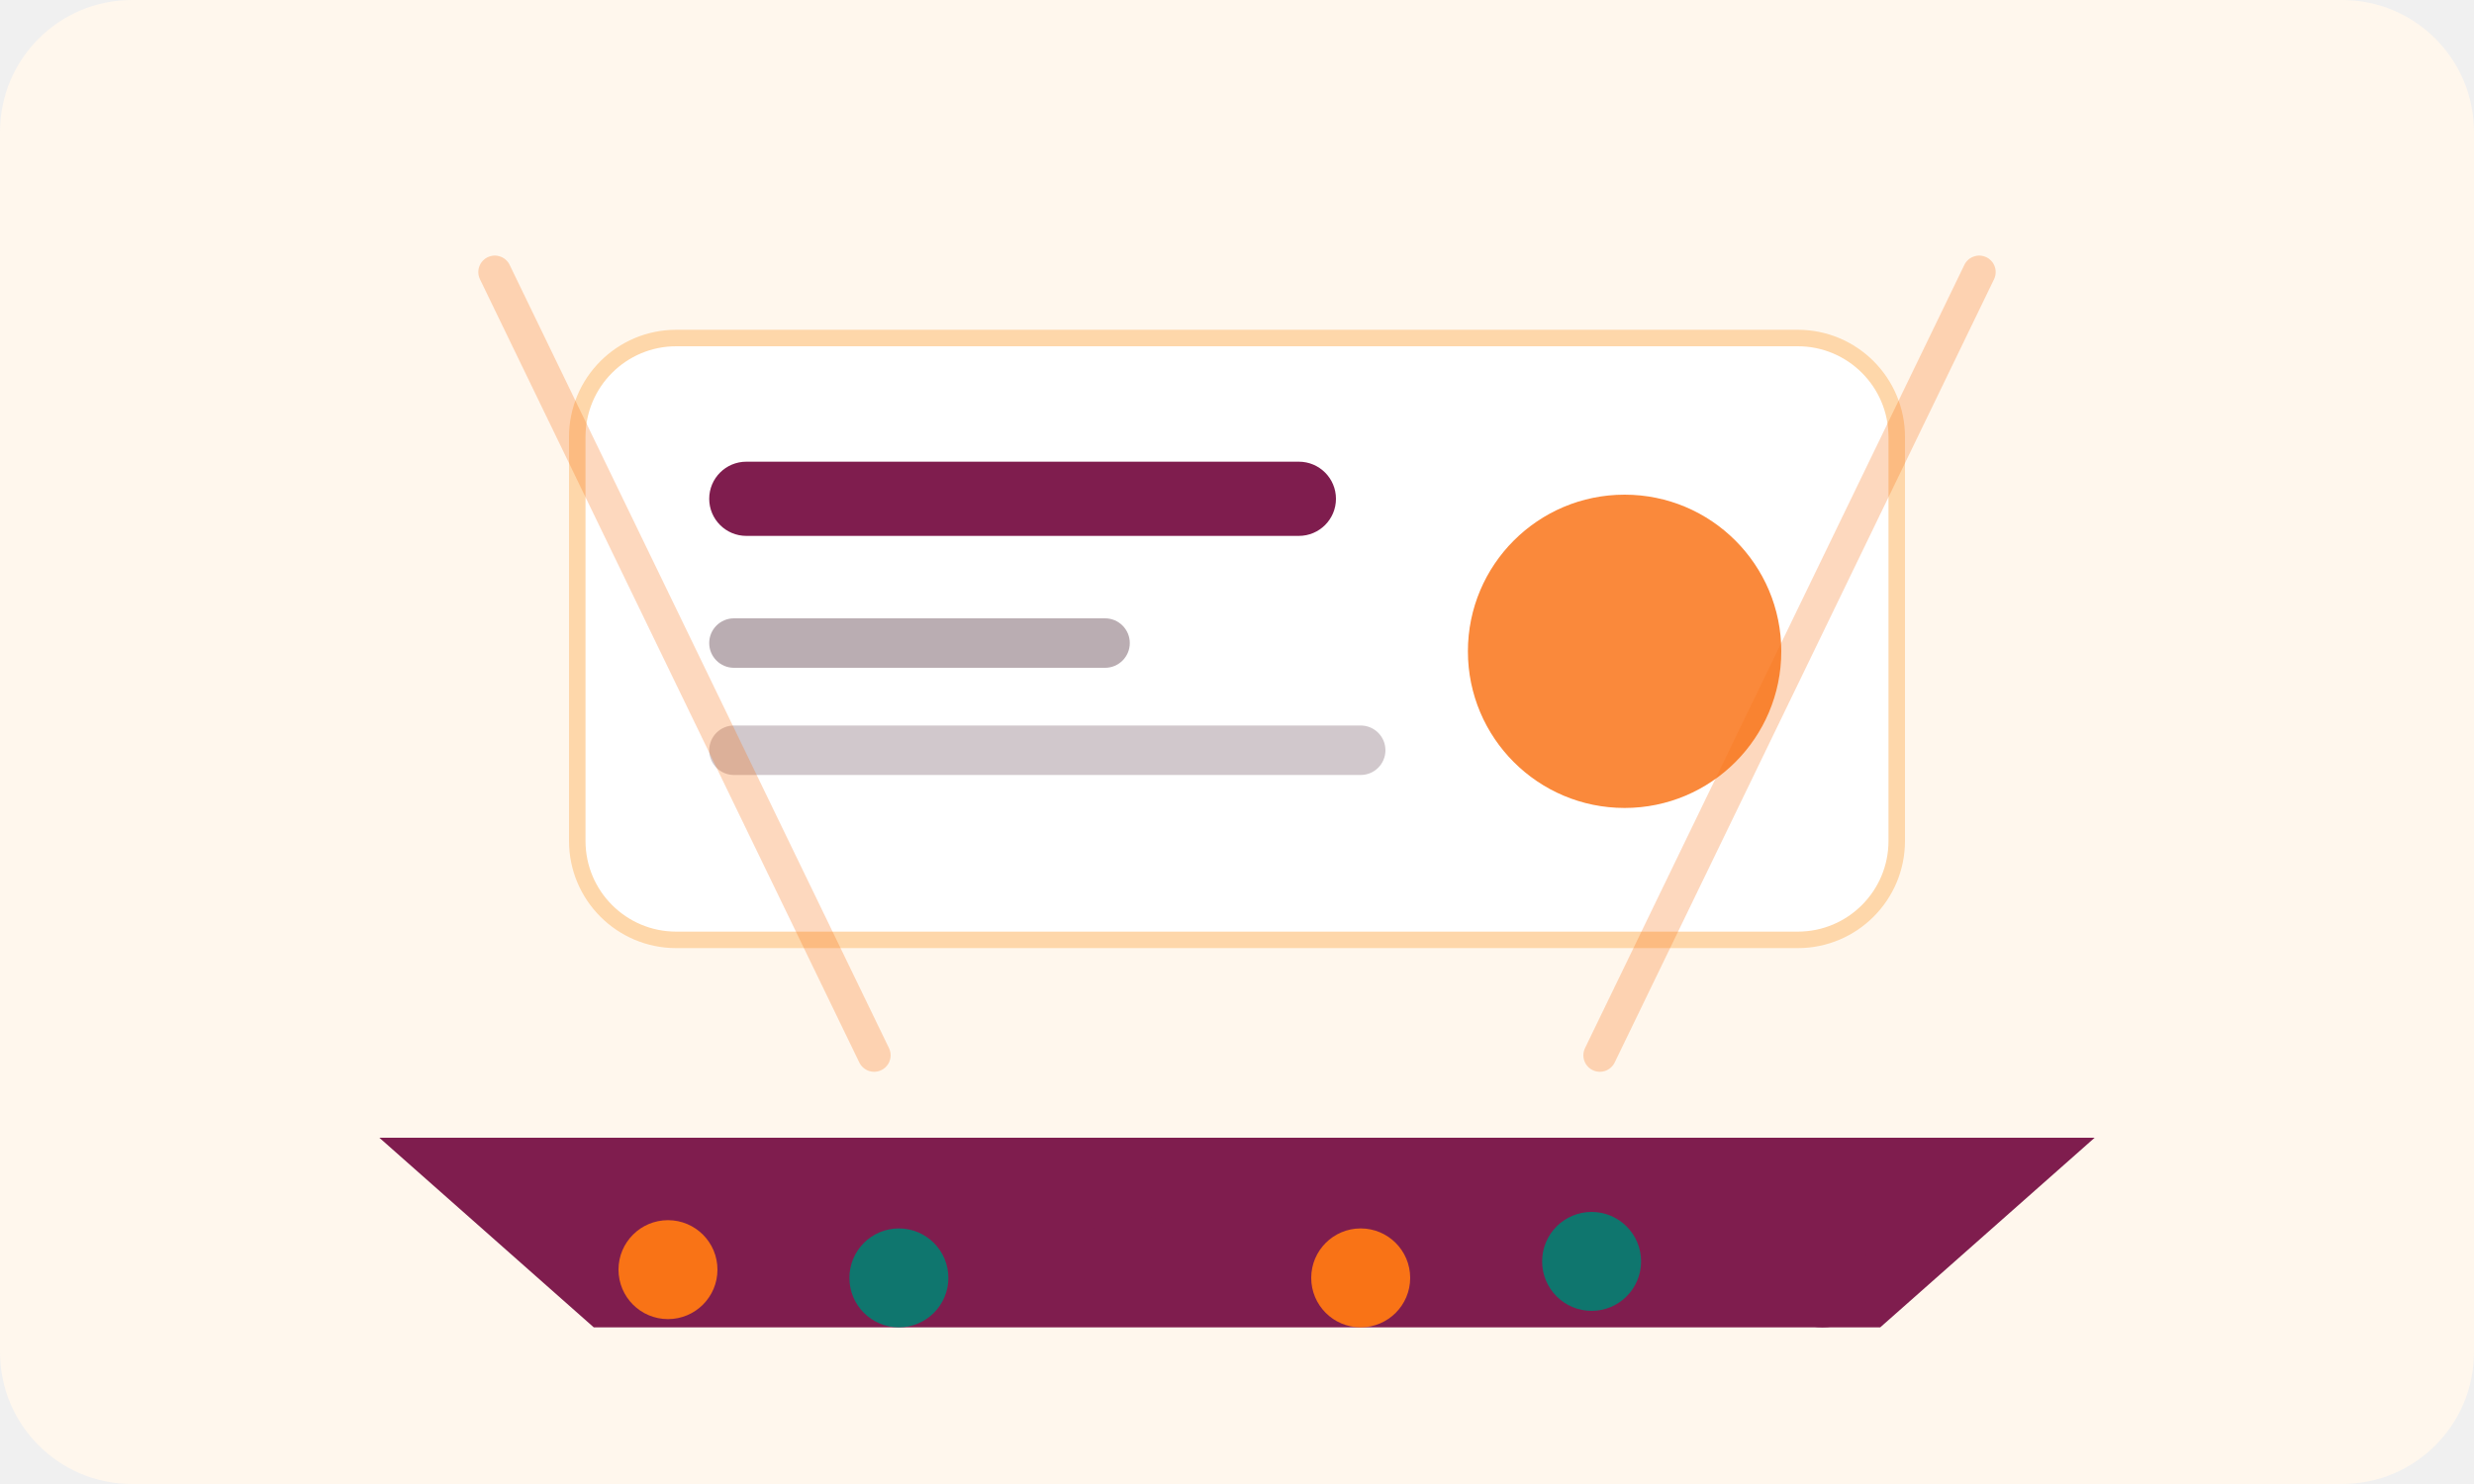
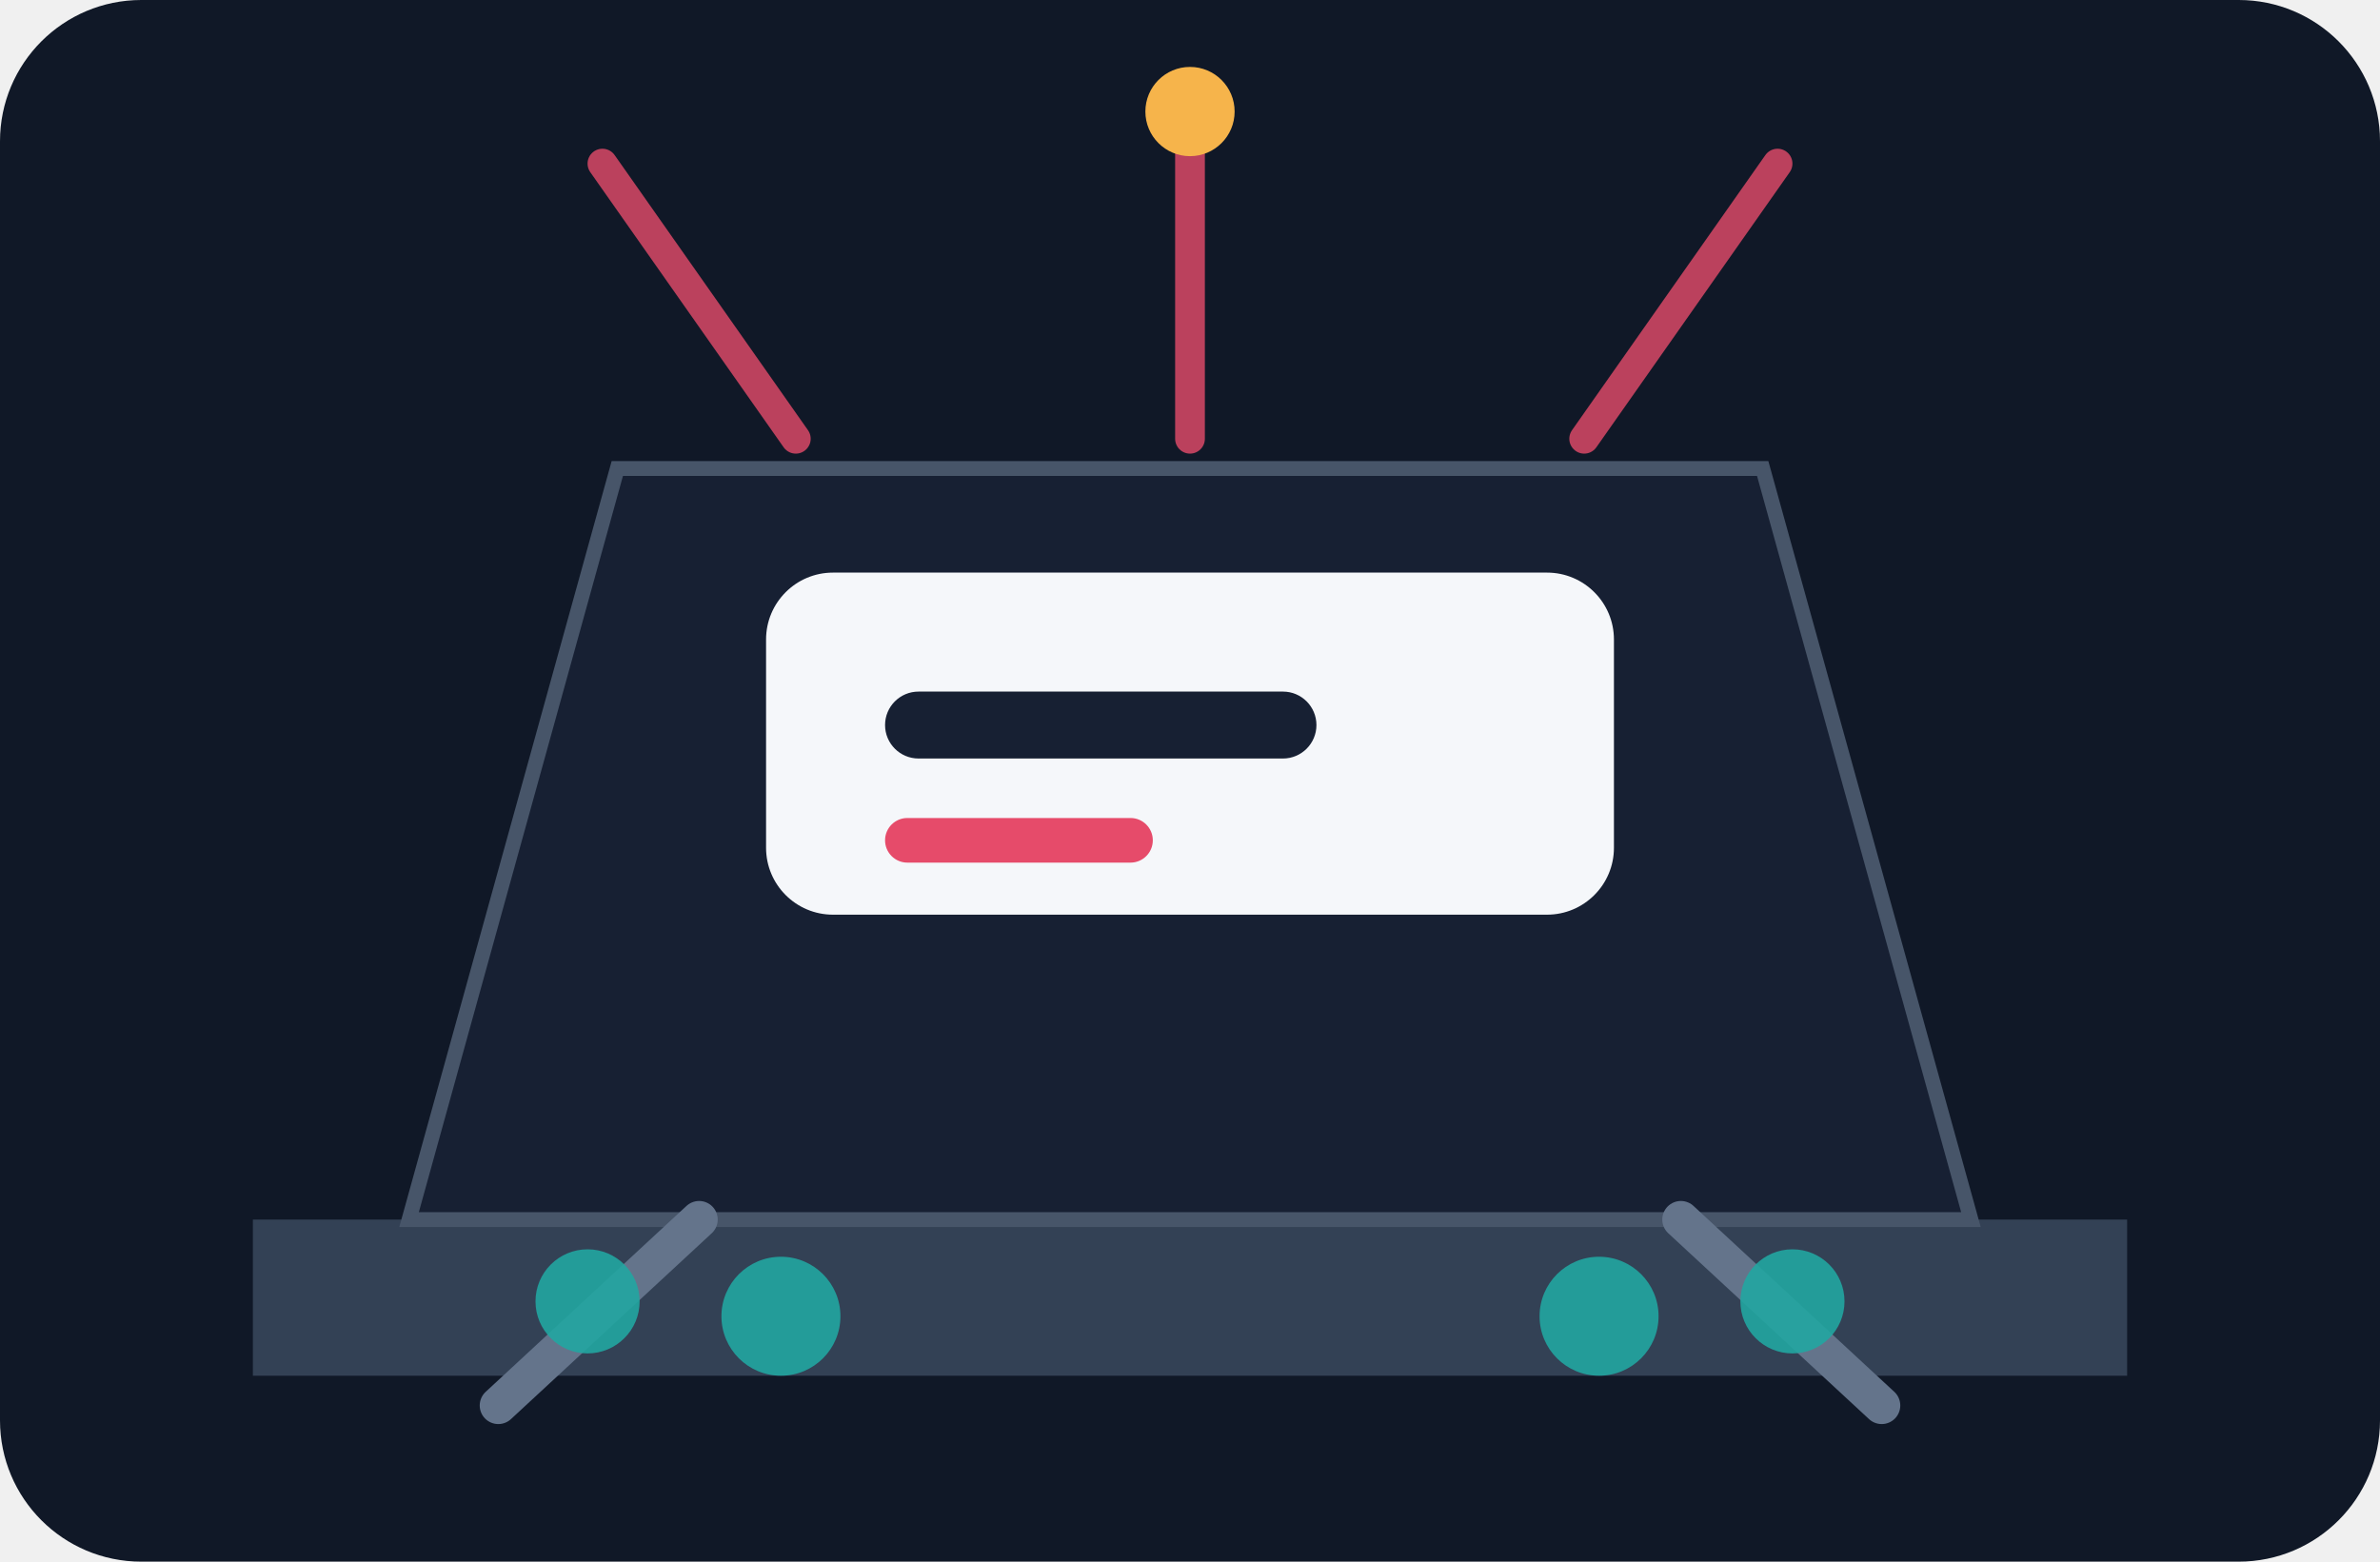
- <svg xmlns="http://www.w3.org/2000/svg" width="600" height="360" viewBox="0 0 600 360" role="img" aria-label="brand event scene">
-   <rect width="600" height="360" rx="32" fill="#fff7ed" />
-   <path d="M92 276h416l-52 46H144z" fill="#7f1d4e" />
-   <rect x="140" y="82" width="320" height="146" rx="24" fill="#ffffff" stroke="#fed7aa" stroke-width="4" />
-   <rect x="172" y="112" width="152" height="18" rx="9" fill="#7f1d4e" />
-   <rect x="172" y="150" width="102" height="12" rx="6" fill="#5a3b48" opacity=".42" />
-   <rect x="172" y="176" width="164" height="12" rx="6" fill="#5a3b48" opacity=".28" />
-   <circle cx="394" cy="158" r="38" fill="#f97316" opacity=".84" />
-   <path d="M120 66l92 190M480 66l-92 190" stroke="#f97316" stroke-width="8" stroke-linecap="round" opacity=".28" />
-   <circle cx="162" cy="308" r="12" fill="#f97316" />
-   <circle cx="218" cy="310" r="12" fill="#0f766e" />
-   <circle cx="274" cy="306" r="12" fill="#7f1d4e" />
-   <circle cx="330" cy="310" r="12" fill="#f97316" />
-   <circle cx="386" cy="306" r="12" fill="#0f766e" />
-   <circle cx="442" cy="310" r="12" fill="#7f1d4e" />
+ <svg xmlns="http://www.w3.org/2000/svg" width="640" height="420" viewBox="0 0 640 420" role="img" aria-label="活动现场传播场景局部素材">
+   <rect width="640" height="420" rx="38" fill="#101827" />
+   <path d="M68 328h504v42H68z" fill="#334155" />
+   <path d="M166 126h308l56 202H110z" fill="#172033" stroke="#475569" stroke-width="4" />
+   <rect x="206" y="154" width="228" height="92" rx="18" fill="#F5F7FA" />
+   <rect x="238" y="186" width="116" height="18" rx="9" fill="#172033" />
+   <rect x="238" y="220" width="72" height="12" rx="6" fill="#E64B6A" />
+   <path d="M188 328l-54 50M452 328l54 50" stroke="#64748B" stroke-width="10" stroke-linecap="round" />
+   <g fill="#21A6A1" opacity=".9">
+     <circle cx="158" cy="350" r="14" />
+     <circle cx="210" cy="354" r="16" />
+     <circle cx="430" cy="354" r="16" />
+     <circle cx="482" cy="350" r="14" />
+   </g>
+   <path d="M214 118L162 44M426 118l52-74M320 118V30" stroke="#E64B6A" stroke-width="8" stroke-linecap="round" opacity=".8" />
+   <circle cx="320" cy="30" r="12" fill="#F6B44B" />
</svg>
